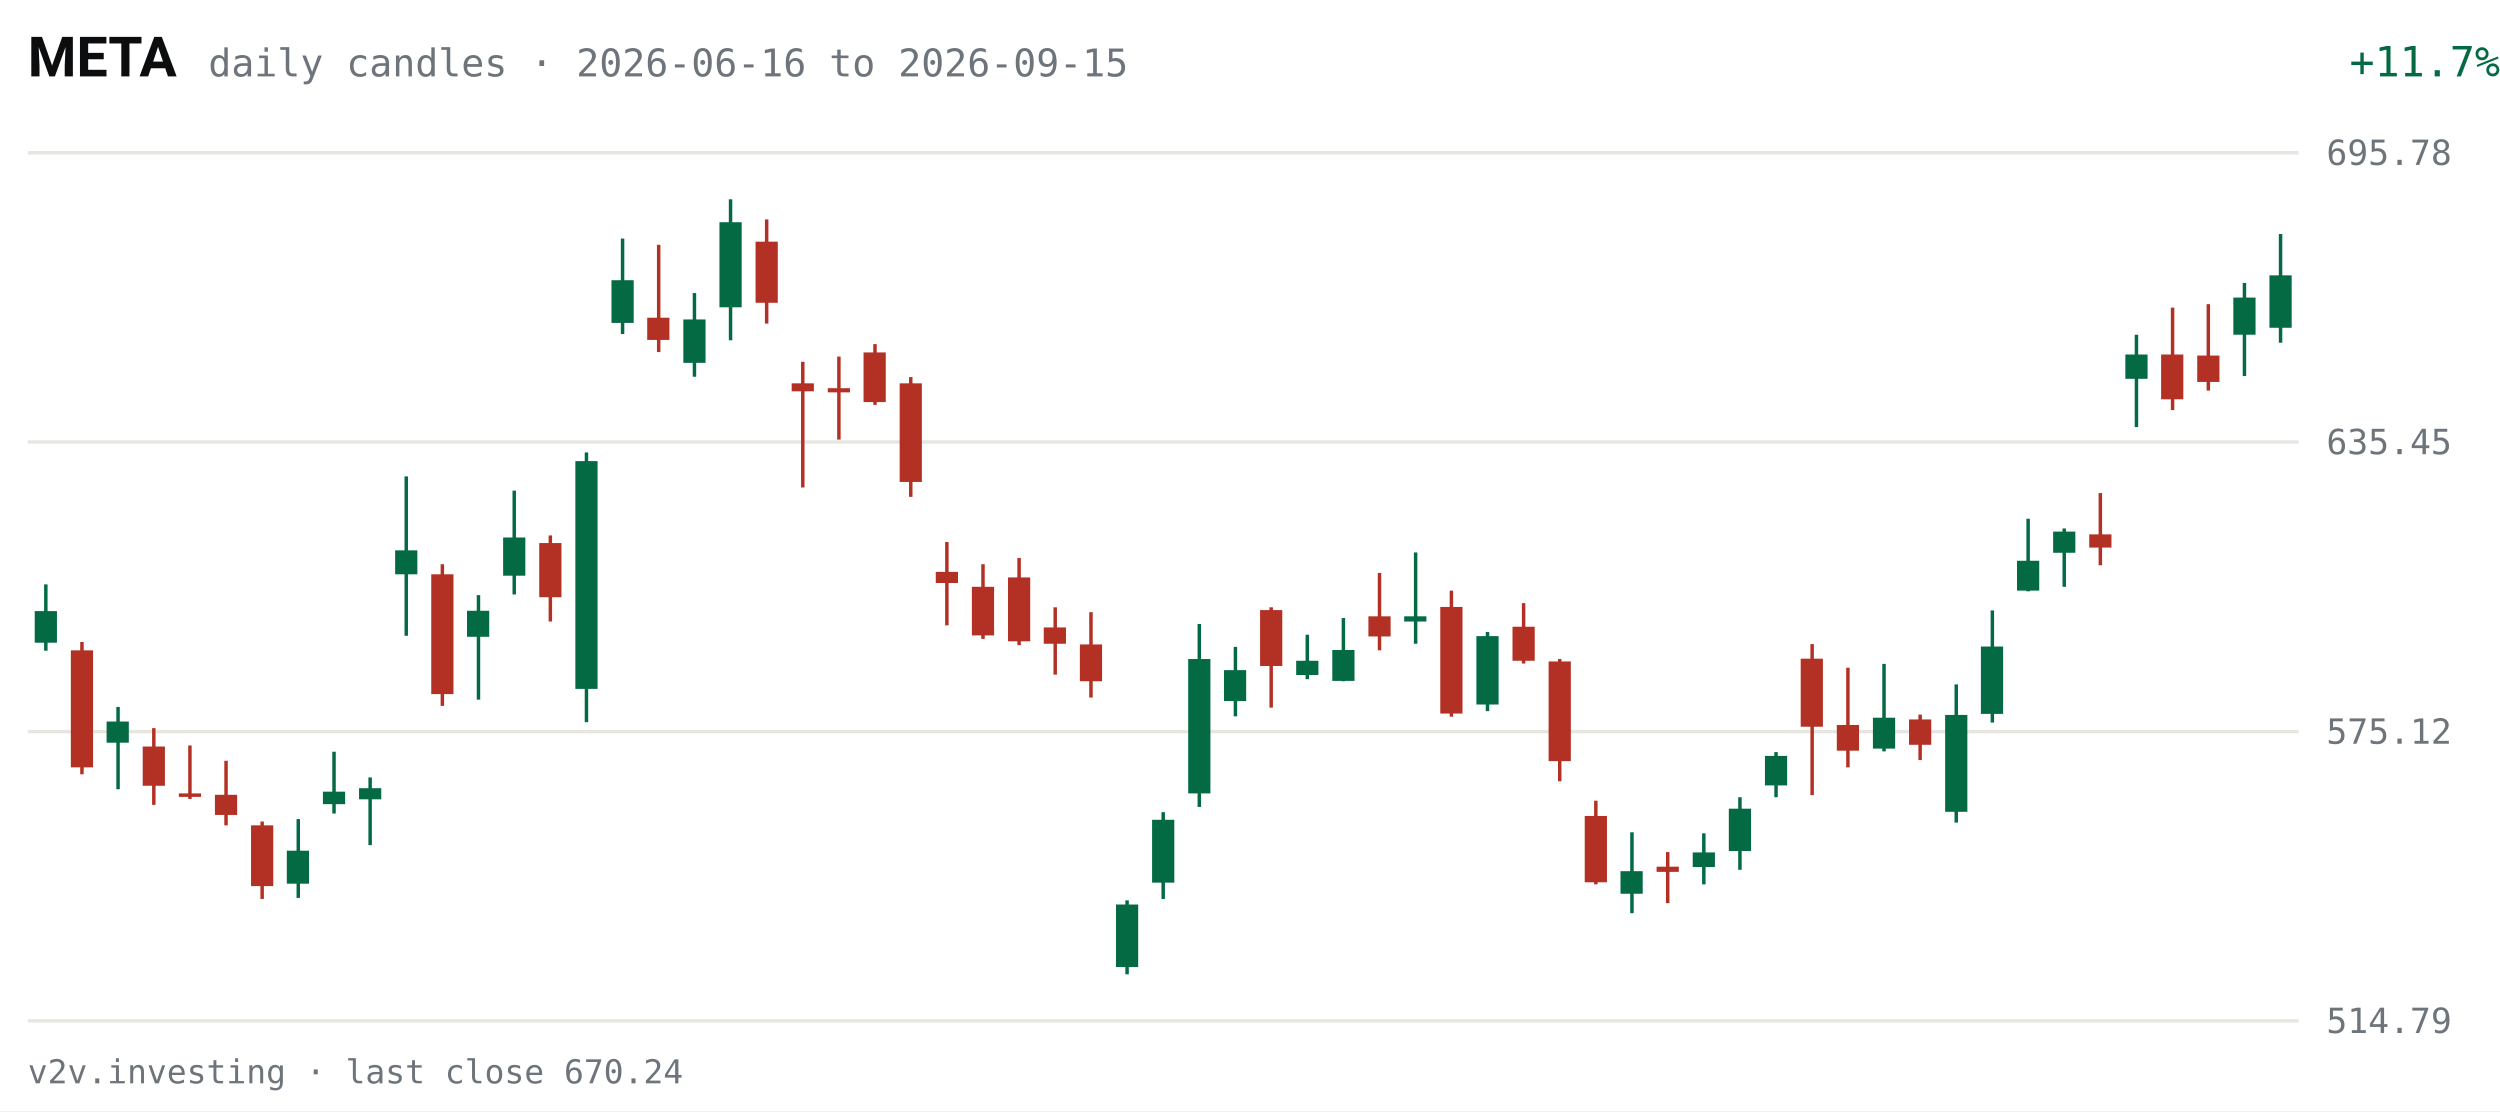
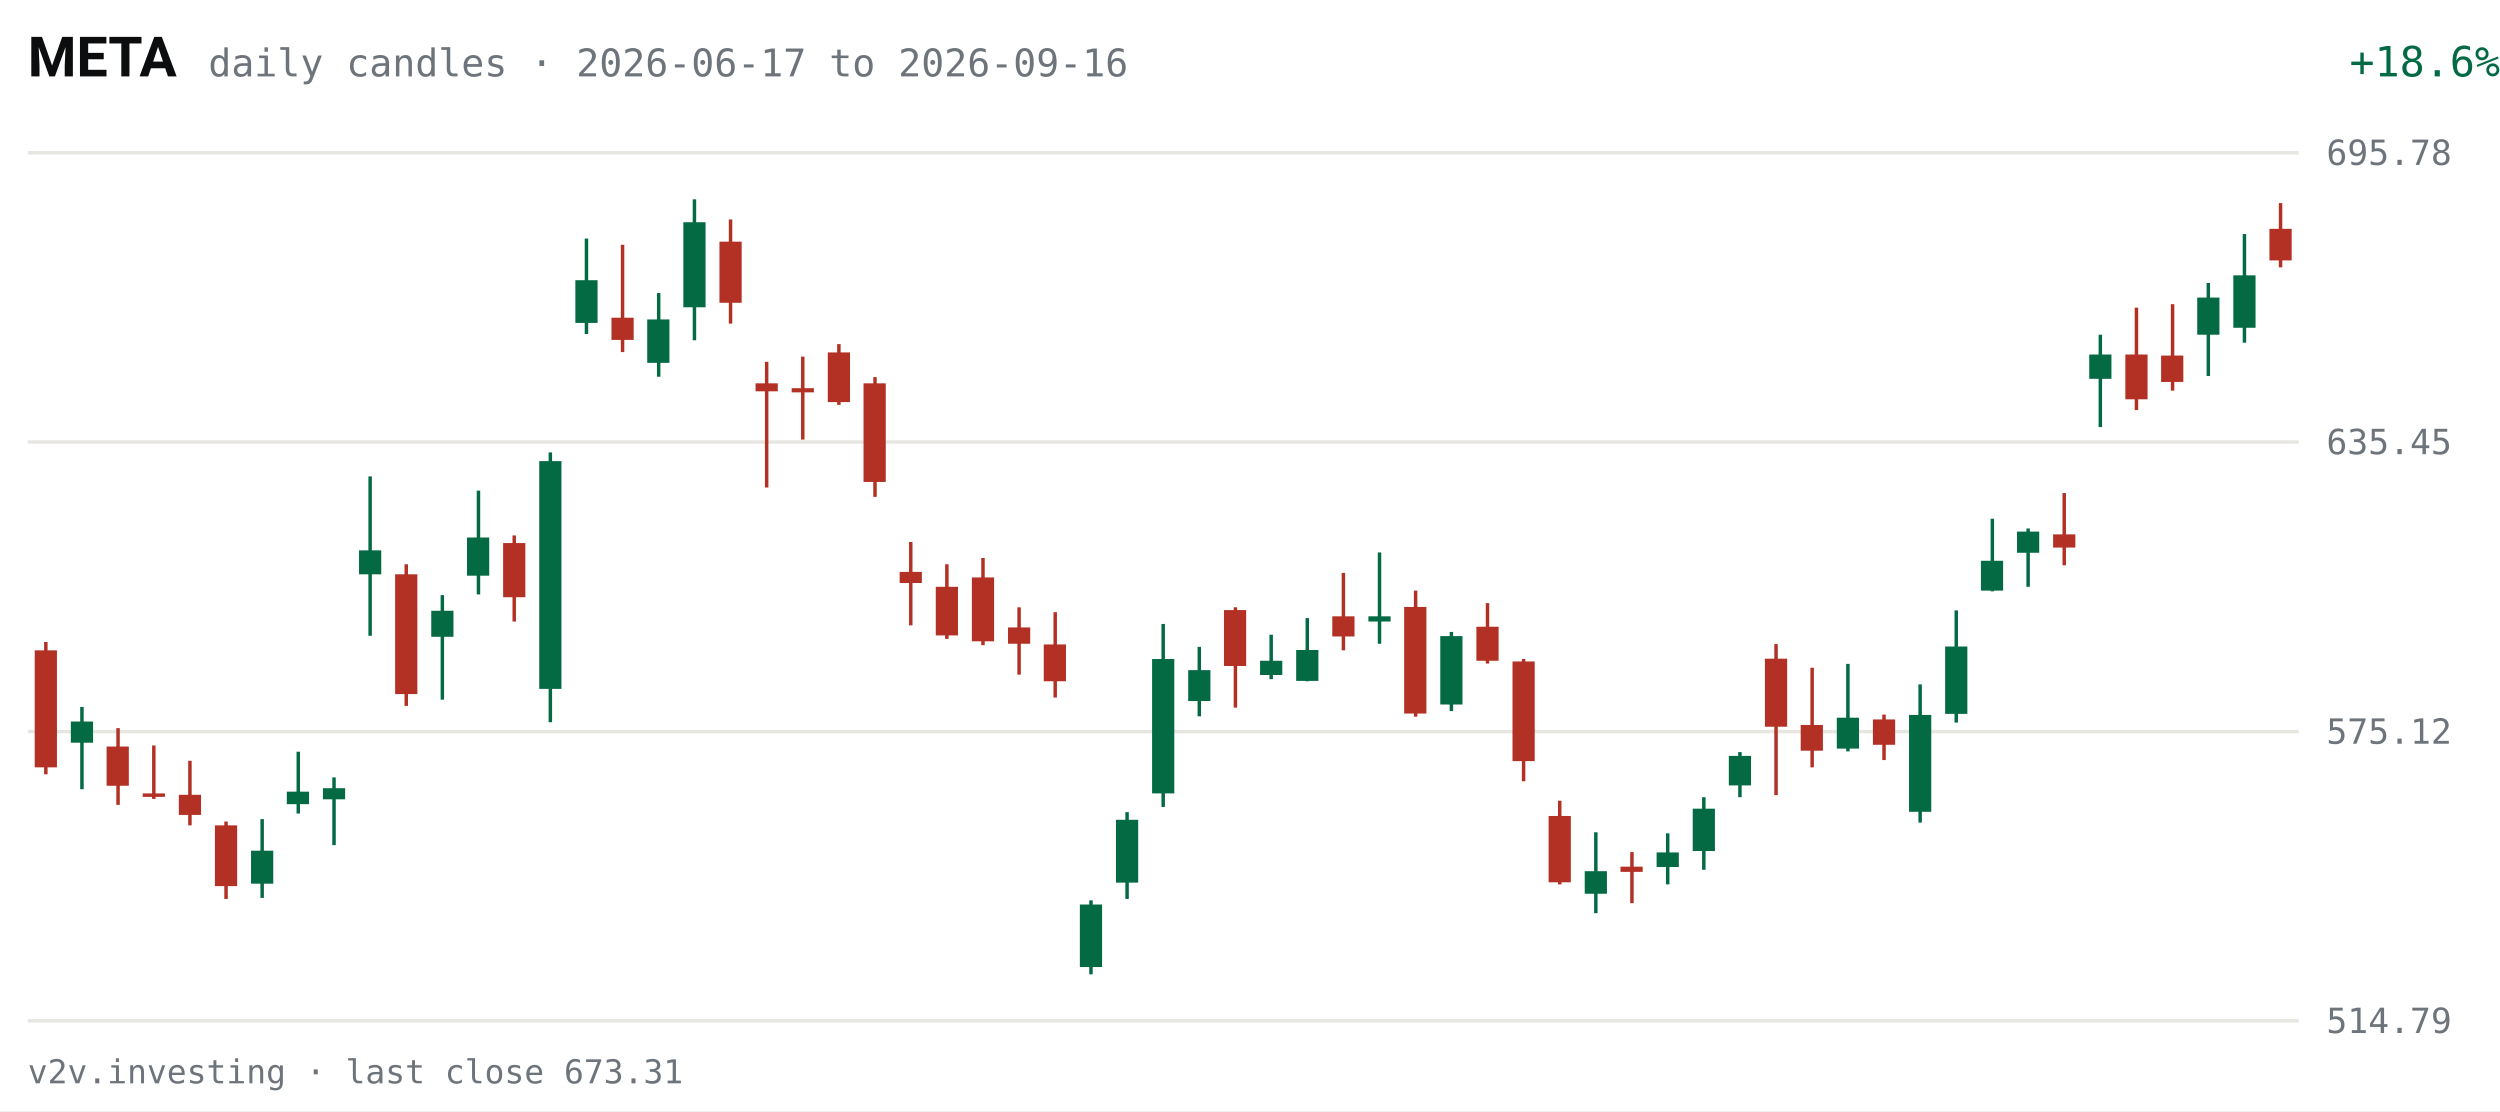
<svg xmlns="http://www.w3.org/2000/svg" viewBox="0 0 720 320" width="720" height="320" role="img" aria-label="META daily candles, last 63 sessions">
  <rect width="720" height="320" fill="#FFFFFF" />
  <text x="8" y="22" fill="#0C0D0E" font-size="16" font-weight="600" font-family="system-ui,-apple-system,Segoe UI,Roboto,sans-serif">META</text>
-   <text x="60" y="22" fill="#6E747B" font-size="11" font-family="ui-monospace,SFMono-Regular,Menlo,Consolas,monospace">daily candles · 2026-06-16 to 2026-09-15</text>
-   <text x="670" y="22" fill="#046A44" font-size="12" text-anchor="end" font-family="ui-monospace,SFMono-Regular,Menlo,Consolas,monospace" transform="translate(50,0)">+11.7%</text>
+   <text x="60" y="22" fill="#6E747B" font-size="11" font-family="ui-monospace,SFMono-Regular,Menlo,Consolas,monospace">daily candles · 2026-06-17 to 2026-09-16</text>
+   <text x="670" y="22" fill="#046A44" font-size="12" text-anchor="end" font-family="ui-monospace,SFMono-Regular,Menlo,Consolas,monospace" transform="translate(50,0)">+18.6%</text>
  <g font-family="ui-monospace,SFMono-Regular,Menlo,Consolas,monospace">
    <line x1="8" y1="294.0" x2="662" y2="294.0" stroke="#E7E6E1" stroke-width="1" />
    <text x="670" y="297.5" fill="#6E747B" font-size="10">514.79</text>
    <line x1="8" y1="210.7" x2="662" y2="210.7" stroke="#E7E6E1" stroke-width="1" />
    <text x="670" y="214.2" fill="#6E747B" font-size="10">575.12</text>
    <line x1="8" y1="127.3" x2="662" y2="127.3" stroke="#E7E6E1" stroke-width="1" />
    <text x="670" y="130.8" fill="#6E747B" font-size="10">635.45</text>
    <line x1="8" y1="44.0" x2="662" y2="44.0" stroke="#E7E6E1" stroke-width="1" />
    <text x="670" y="47.5" fill="#6E747B" font-size="10">695.78</text>
-     <line x1="13.2" y1="168.3" x2="13.2" y2="187.4" stroke="#046A44" stroke-width="1" />
-     <rect x="10.0" y="176.0" width="6.4" height="9.1" fill="#046A44" />
-     <line x1="23.6" y1="184.9" x2="23.6" y2="223.0" stroke="#B33124" stroke-width="1" />
-     <rect x="20.4" y="187.3" width="6.4" height="33.7" fill="#B33124" />
-     <line x1="34.0" y1="203.6" x2="34.0" y2="227.3" stroke="#046A44" stroke-width="1" />
-     <rect x="30.7" y="207.8" width="6.4" height="6.1" fill="#046A44" />
-     <line x1="44.3" y1="209.7" x2="44.3" y2="231.8" stroke="#B33124" stroke-width="1" />
-     <rect x="41.1" y="215.0" width="6.4" height="11.3" fill="#B33124" />
-     <line x1="54.7" y1="214.7" x2="54.7" y2="230.1" stroke="#B33124" stroke-width="1" />
-     <rect x="51.5" y="228.5" width="6.4" height="1.0" fill="#B33124" />
-     <line x1="65.1" y1="219.1" x2="65.1" y2="237.7" stroke="#B33124" stroke-width="1" />
-     <rect x="61.9" y="228.9" width="6.4" height="5.8" fill="#B33124" />
-     <line x1="75.5" y1="236.6" x2="75.5" y2="258.9" stroke="#B33124" stroke-width="1" />
-     <rect x="72.3" y="237.7" width="6.4" height="17.5" fill="#B33124" />
-     <line x1="85.9" y1="235.9" x2="85.9" y2="258.6" stroke="#046A44" stroke-width="1" />
-     <rect x="82.6" y="245.0" width="6.4" height="9.5" fill="#046A44" />
-     <line x1="96.2" y1="216.5" x2="96.2" y2="234.3" stroke="#046A44" stroke-width="1" />
-     <rect x="93.0" y="228.0" width="6.4" height="3.6" fill="#046A44" />
-     <line x1="106.6" y1="223.9" x2="106.6" y2="243.4" stroke="#046A44" stroke-width="1" />
-     <rect x="103.4" y="227.0" width="6.4" height="3.2" fill="#046A44" />
-     <line x1="117.0" y1="137.2" x2="117.0" y2="183.1" stroke="#046A44" stroke-width="1" />
-     <rect x="113.8" y="158.5" width="6.4" height="6.9" fill="#046A44" />
-     <line x1="127.4" y1="162.5" x2="127.4" y2="203.3" stroke="#B33124" stroke-width="1" />
-     <rect x="124.2" y="165.4" width="6.4" height="34.5" fill="#B33124" />
-     <line x1="137.8" y1="171.4" x2="137.8" y2="201.5" stroke="#046A44" stroke-width="1" />
-     <rect x="134.5" y="175.9" width="6.4" height="7.5" fill="#046A44" />
-     <line x1="148.1" y1="141.3" x2="148.1" y2="171.2" stroke="#046A44" stroke-width="1" />
-     <rect x="144.9" y="154.8" width="6.4" height="11.0" fill="#046A44" />
-     <line x1="158.5" y1="154.2" x2="158.5" y2="179.0" stroke="#B33124" stroke-width="1" />
-     <rect x="155.3" y="156.4" width="6.4" height="15.6" fill="#B33124" />
-     <line x1="168.9" y1="130.3" x2="168.9" y2="208.0" stroke="#046A44" stroke-width="1" />
-     <rect x="165.7" y="132.8" width="6.4" height="65.6" fill="#046A44" />
-     <line x1="179.3" y1="68.7" x2="179.3" y2="96.2" stroke="#046A44" stroke-width="1" />
-     <rect x="176.1" y="80.7" width="6.4" height="12.3" fill="#046A44" />
-     <line x1="189.7" y1="70.5" x2="189.7" y2="101.4" stroke="#B33124" stroke-width="1" />
-     <rect x="186.4" y="91.5" width="6.4" height="6.4" fill="#B33124" />
-     <line x1="200.0" y1="84.4" x2="200.0" y2="108.5" stroke="#046A44" stroke-width="1" />
-     <rect x="196.8" y="92.0" width="6.4" height="12.5" fill="#046A44" />
-     <line x1="210.4" y1="57.4" x2="210.4" y2="98.0" stroke="#046A44" stroke-width="1" />
-     <rect x="207.2" y="64.0" width="6.4" height="24.5" fill="#046A44" />
-     <line x1="220.8" y1="63.2" x2="220.8" y2="93.2" stroke="#B33124" stroke-width="1" />
-     <rect x="217.6" y="69.6" width="6.4" height="17.6" fill="#B33124" />
-     <line x1="231.2" y1="104.2" x2="231.2" y2="140.4" stroke="#B33124" stroke-width="1" />
-     <rect x="228.0" y="110.4" width="6.4" height="2.3" fill="#B33124" />
-     <line x1="241.6" y1="102.7" x2="241.6" y2="126.6" stroke="#B33124" stroke-width="1" />
-     <rect x="238.4" y="111.8" width="6.4" height="1.2" fill="#B33124" />
-     <line x1="252.0" y1="99.1" x2="252.0" y2="116.6" stroke="#B33124" stroke-width="1" />
-     <rect x="248.7" y="101.5" width="6.4" height="14.3" fill="#B33124" />
-     <line x1="262.3" y1="108.6" x2="262.3" y2="143.1" stroke="#B33124" stroke-width="1" />
-     <rect x="259.1" y="110.4" width="6.4" height="28.4" fill="#B33124" />
-     <line x1="272.7" y1="156.1" x2="272.7" y2="180.1" stroke="#B33124" stroke-width="1" />
-     <rect x="269.5" y="164.7" width="6.4" height="3.2" fill="#B33124" />
-     <line x1="283.1" y1="162.5" x2="283.1" y2="184.0" stroke="#B33124" stroke-width="1" />
-     <rect x="279.9" y="169.0" width="6.4" height="14.0" fill="#B33124" />
-     <line x1="293.5" y1="160.7" x2="293.5" y2="185.8" stroke="#B33124" stroke-width="1" />
-     <rect x="290.3" y="166.3" width="6.4" height="18.4" fill="#B33124" />
-     <line x1="303.9" y1="174.9" x2="303.9" y2="194.3" stroke="#B33124" stroke-width="1" />
-     <rect x="300.6" y="180.7" width="6.4" height="4.7" fill="#B33124" />
-     <line x1="314.2" y1="176.3" x2="314.2" y2="200.9" stroke="#B33124" stroke-width="1" />
-     <rect x="311.0" y="185.6" width="6.4" height="10.6" fill="#B33124" />
-     <line x1="324.6" y1="259.3" x2="324.6" y2="280.6" stroke="#046A44" stroke-width="1" />
-     <rect x="321.4" y="260.5" width="6.4" height="18.0" fill="#046A44" />
-     <line x1="335.0" y1="233.9" x2="335.0" y2="258.9" stroke="#046A44" stroke-width="1" />
-     <rect x="331.8" y="236.1" width="6.4" height="18.1" fill="#046A44" />
-     <line x1="345.4" y1="179.7" x2="345.4" y2="232.4" stroke="#046A44" stroke-width="1" />
-     <rect x="342.2" y="189.8" width="6.4" height="38.7" fill="#046A44" />
-     <line x1="355.8" y1="186.3" x2="355.8" y2="206.3" stroke="#046A44" stroke-width="1" />
-     <rect x="352.5" y="193.0" width="6.4" height="8.9" fill="#046A44" />
-     <line x1="366.1" y1="174.9" x2="366.1" y2="203.8" stroke="#B33124" stroke-width="1" />
-     <rect x="362.9" y="175.7" width="6.4" height="16.1" fill="#B33124" />
-     <line x1="376.5" y1="182.8" x2="376.5" y2="195.6" stroke="#046A44" stroke-width="1" />
-     <rect x="373.3" y="190.3" width="6.4" height="4.1" fill="#046A44" />
-     <line x1="386.9" y1="178.0" x2="386.9" y2="196.2" stroke="#046A44" stroke-width="1" />
-     <rect x="383.7" y="187.2" width="6.4" height="8.9" fill="#046A44" />
-     <line x1="397.3" y1="165.0" x2="397.3" y2="187.3" stroke="#B33124" stroke-width="1" />
-     <rect x="394.1" y="177.5" width="6.4" height="5.8" fill="#B33124" />
-     <line x1="407.7" y1="159.1" x2="407.7" y2="185.4" stroke="#046A44" stroke-width="1" />
-     <rect x="404.4" y="177.5" width="6.4" height="1.5" fill="#046A44" />
-     <line x1="418.0" y1="170.1" x2="418.0" y2="206.4" stroke="#B33124" stroke-width="1" />
-     <rect x="414.8" y="174.8" width="6.4" height="30.7" fill="#B33124" />
-     <line x1="428.4" y1="182.0" x2="428.4" y2="204.8" stroke="#046A44" stroke-width="1" />
-     <rect x="425.2" y="183.2" width="6.4" height="19.7" fill="#046A44" />
-     <line x1="438.8" y1="173.7" x2="438.8" y2="191.1" stroke="#B33124" stroke-width="1" />
-     <rect x="435.6" y="180.5" width="6.4" height="9.8" fill="#B33124" />
-     <line x1="449.2" y1="189.8" x2="449.2" y2="225.0" stroke="#B33124" stroke-width="1" />
-     <rect x="446.0" y="190.5" width="6.4" height="28.7" fill="#B33124" />
-     <line x1="459.6" y1="230.6" x2="459.6" y2="254.7" stroke="#B33124" stroke-width="1" />
-     <rect x="456.4" y="235.0" width="6.4" height="19.1" fill="#B33124" />
-     <line x1="470.0" y1="239.7" x2="470.0" y2="263.0" stroke="#046A44" stroke-width="1" />
-     <rect x="466.7" y="250.9" width="6.4" height="6.5" fill="#046A44" />
-     <line x1="480.3" y1="245.4" x2="480.3" y2="260.1" stroke="#B33124" stroke-width="1" />
-     <rect x="477.1" y="249.6" width="6.4" height="1.5" fill="#B33124" />
-     <line x1="490.7" y1="240.0" x2="490.7" y2="254.7" stroke="#046A44" stroke-width="1" />
-     <rect x="487.5" y="245.5" width="6.4" height="4.2" fill="#046A44" />
-     <line x1="501.1" y1="229.6" x2="501.1" y2="250.5" stroke="#046A44" stroke-width="1" />
-     <rect x="497.9" y="232.9" width="6.4" height="12.2" fill="#046A44" />
-     <line x1="511.5" y1="216.6" x2="511.5" y2="229.6" stroke="#046A44" stroke-width="1" />
-     <rect x="508.3" y="217.7" width="6.4" height="8.5" fill="#046A44" />
-     <line x1="521.9" y1="185.5" x2="521.9" y2="229.0" stroke="#B33124" stroke-width="1" />
-     <rect x="518.6" y="189.7" width="6.4" height="19.6" fill="#B33124" />
-     <line x1="532.2" y1="192.3" x2="532.2" y2="221.0" stroke="#B33124" stroke-width="1" />
-     <rect x="529.0" y="208.8" width="6.4" height="7.4" fill="#B33124" />
-     <line x1="542.6" y1="191.2" x2="542.6" y2="216.4" stroke="#046A44" stroke-width="1" />
-     <rect x="539.4" y="206.7" width="6.4" height="8.9" fill="#046A44" />
-     <line x1="553.0" y1="205.8" x2="553.0" y2="218.9" stroke="#B33124" stroke-width="1" />
-     <rect x="549.8" y="207.2" width="6.4" height="7.3" fill="#B33124" />
-     <line x1="563.4" y1="197.1" x2="563.4" y2="236.9" stroke="#046A44" stroke-width="1" />
-     <rect x="560.2" y="205.9" width="6.4" height="27.9" fill="#046A44" />
-     <line x1="573.8" y1="175.8" x2="573.8" y2="208.1" stroke="#046A44" stroke-width="1" />
-     <rect x="570.5" y="186.2" width="6.4" height="19.4" fill="#046A44" />
-     <line x1="584.1" y1="149.4" x2="584.1" y2="170.3" stroke="#046A44" stroke-width="1" />
-     <rect x="580.9" y="161.5" width="6.4" height="8.6" fill="#046A44" />
-     <line x1="594.5" y1="152.2" x2="594.5" y2="169.0" stroke="#046A44" stroke-width="1" />
-     <rect x="591.3" y="153.1" width="6.4" height="6.1" fill="#046A44" />
-     <line x1="604.9" y1="142.0" x2="604.9" y2="162.8" stroke="#B33124" stroke-width="1" />
-     <rect x="601.7" y="153.9" width="6.4" height="3.8" fill="#B33124" />
-     <line x1="615.3" y1="96.4" x2="615.3" y2="123.0" stroke="#046A44" stroke-width="1" />
-     <rect x="612.1" y="102.1" width="6.4" height="7.0" fill="#046A44" />
-     <line x1="625.7" y1="88.6" x2="625.7" y2="118.1" stroke="#B33124" stroke-width="1" />
-     <rect x="622.4" y="102.1" width="6.4" height="12.9" fill="#B33124" />
-     <line x1="636.0" y1="87.6" x2="636.0" y2="112.5" stroke="#B33124" stroke-width="1" />
-     <rect x="632.8" y="102.4" width="6.4" height="7.6" fill="#B33124" />
-     <line x1="646.4" y1="81.5" x2="646.4" y2="108.3" stroke="#046A44" stroke-width="1" />
-     <rect x="643.2" y="85.7" width="6.4" height="10.7" fill="#046A44" />
-     <line x1="656.8" y1="67.4" x2="656.8" y2="98.7" stroke="#046A44" stroke-width="1" />
-     <rect x="653.6" y="79.3" width="6.4" height="15.1" fill="#046A44" />
+     <line x1="13.2" y1="184.9" x2="13.2" y2="223.0" stroke="#B33124" stroke-width="1" />
+     <rect x="10.0" y="187.3" width="6.4" height="33.7" fill="#B33124" />
+     <line x1="23.6" y1="203.6" x2="23.6" y2="227.3" stroke="#046A44" stroke-width="1" />
+     <rect x="20.4" y="207.8" width="6.4" height="6.1" fill="#046A44" />
+     <line x1="34.0" y1="209.7" x2="34.0" y2="231.8" stroke="#B33124" stroke-width="1" />
+     <rect x="30.7" y="215.0" width="6.4" height="11.3" fill="#B33124" />
+     <line x1="44.3" y1="214.7" x2="44.3" y2="230.1" stroke="#B33124" stroke-width="1" />
+     <rect x="41.1" y="228.5" width="6.4" height="1.0" fill="#B33124" />
+     <line x1="54.7" y1="219.1" x2="54.7" y2="237.7" stroke="#B33124" stroke-width="1" />
+     <rect x="51.5" y="228.9" width="6.4" height="5.8" fill="#B33124" />
+     <line x1="65.1" y1="236.6" x2="65.1" y2="258.9" stroke="#B33124" stroke-width="1" />
+     <rect x="61.9" y="237.7" width="6.4" height="17.5" fill="#B33124" />
+     <line x1="75.5" y1="235.9" x2="75.5" y2="258.6" stroke="#046A44" stroke-width="1" />
+     <rect x="72.3" y="245.0" width="6.4" height="9.5" fill="#046A44" />
+     <line x1="85.9" y1="216.5" x2="85.9" y2="234.3" stroke="#046A44" stroke-width="1" />
+     <rect x="82.6" y="228.0" width="6.4" height="3.6" fill="#046A44" />
+     <line x1="96.2" y1="223.9" x2="96.2" y2="243.4" stroke="#046A44" stroke-width="1" />
+     <rect x="93.0" y="227.0" width="6.4" height="3.2" fill="#046A44" />
+     <line x1="106.6" y1="137.2" x2="106.6" y2="183.1" stroke="#046A44" stroke-width="1" />
+     <rect x="103.4" y="158.5" width="6.4" height="6.9" fill="#046A44" />
+     <line x1="117.0" y1="162.5" x2="117.0" y2="203.3" stroke="#B33124" stroke-width="1" />
+     <rect x="113.8" y="165.4" width="6.4" height="34.5" fill="#B33124" />
+     <line x1="127.4" y1="171.4" x2="127.4" y2="201.5" stroke="#046A44" stroke-width="1" />
+     <rect x="124.2" y="175.9" width="6.4" height="7.5" fill="#046A44" />
+     <line x1="137.8" y1="141.3" x2="137.8" y2="171.2" stroke="#046A44" stroke-width="1" />
+     <rect x="134.5" y="154.8" width="6.4" height="11.0" fill="#046A44" />
+     <line x1="148.1" y1="154.2" x2="148.1" y2="179.0" stroke="#B33124" stroke-width="1" />
+     <rect x="144.9" y="156.4" width="6.4" height="15.6" fill="#B33124" />
+     <line x1="158.5" y1="130.3" x2="158.5" y2="208.0" stroke="#046A44" stroke-width="1" />
+     <rect x="155.3" y="132.8" width="6.4" height="65.6" fill="#046A44" />
+     <line x1="168.9" y1="68.7" x2="168.9" y2="96.2" stroke="#046A44" stroke-width="1" />
+     <rect x="165.7" y="80.7" width="6.4" height="12.3" fill="#046A44" />
+     <line x1="179.3" y1="70.5" x2="179.3" y2="101.4" stroke="#B33124" stroke-width="1" />
+     <rect x="176.1" y="91.5" width="6.4" height="6.4" fill="#B33124" />
+     <line x1="189.7" y1="84.4" x2="189.7" y2="108.5" stroke="#046A44" stroke-width="1" />
+     <rect x="186.4" y="92.0" width="6.4" height="12.5" fill="#046A44" />
+     <line x1="200.0" y1="57.4" x2="200.0" y2="98.0" stroke="#046A44" stroke-width="1" />
+     <rect x="196.8" y="64.0" width="6.4" height="24.5" fill="#046A44" />
+     <line x1="210.4" y1="63.2" x2="210.4" y2="93.2" stroke="#B33124" stroke-width="1" />
+     <rect x="207.2" y="69.6" width="6.4" height="17.6" fill="#B33124" />
+     <line x1="220.8" y1="104.2" x2="220.8" y2="140.4" stroke="#B33124" stroke-width="1" />
+     <rect x="217.6" y="110.4" width="6.4" height="2.3" fill="#B33124" />
+     <line x1="231.2" y1="102.7" x2="231.2" y2="126.6" stroke="#B33124" stroke-width="1" />
+     <rect x="228.0" y="111.8" width="6.4" height="1.2" fill="#B33124" />
+     <line x1="241.6" y1="99.1" x2="241.6" y2="116.6" stroke="#B33124" stroke-width="1" />
+     <rect x="238.4" y="101.5" width="6.4" height="14.3" fill="#B33124" />
+     <line x1="252.0" y1="108.6" x2="252.0" y2="143.1" stroke="#B33124" stroke-width="1" />
+     <rect x="248.7" y="110.4" width="6.4" height="28.4" fill="#B33124" />
+     <line x1="262.3" y1="156.1" x2="262.3" y2="180.1" stroke="#B33124" stroke-width="1" />
+     <rect x="259.1" y="164.7" width="6.4" height="3.2" fill="#B33124" />
+     <line x1="272.7" y1="162.5" x2="272.7" y2="184.0" stroke="#B33124" stroke-width="1" />
+     <rect x="269.5" y="169.0" width="6.4" height="14.0" fill="#B33124" />
+     <line x1="283.1" y1="160.7" x2="283.1" y2="185.8" stroke="#B33124" stroke-width="1" />
+     <rect x="279.9" y="166.3" width="6.4" height="18.4" fill="#B33124" />
+     <line x1="293.5" y1="174.9" x2="293.5" y2="194.3" stroke="#B33124" stroke-width="1" />
+     <rect x="290.3" y="180.7" width="6.4" height="4.7" fill="#B33124" />
+     <line x1="303.9" y1="176.3" x2="303.9" y2="200.9" stroke="#B33124" stroke-width="1" />
+     <rect x="300.6" y="185.6" width="6.4" height="10.6" fill="#B33124" />
+     <line x1="314.2" y1="259.3" x2="314.2" y2="280.6" stroke="#046A44" stroke-width="1" />
+     <rect x="311.0" y="260.5" width="6.4" height="18.0" fill="#046A44" />
+     <line x1="324.6" y1="233.9" x2="324.6" y2="258.9" stroke="#046A44" stroke-width="1" />
+     <rect x="321.4" y="236.1" width="6.4" height="18.1" fill="#046A44" />
+     <line x1="335.0" y1="179.7" x2="335.0" y2="232.4" stroke="#046A44" stroke-width="1" />
+     <rect x="331.8" y="189.8" width="6.4" height="38.7" fill="#046A44" />
+     <line x1="345.4" y1="186.3" x2="345.4" y2="206.3" stroke="#046A44" stroke-width="1" />
+     <rect x="342.2" y="193.0" width="6.4" height="8.9" fill="#046A44" />
+     <line x1="355.8" y1="174.9" x2="355.8" y2="203.8" stroke="#B33124" stroke-width="1" />
+     <rect x="352.5" y="175.7" width="6.4" height="16.1" fill="#B33124" />
+     <line x1="366.1" y1="182.8" x2="366.1" y2="195.6" stroke="#046A44" stroke-width="1" />
+     <rect x="362.9" y="190.3" width="6.4" height="4.1" fill="#046A44" />
+     <line x1="376.5" y1="178.0" x2="376.5" y2="196.2" stroke="#046A44" stroke-width="1" />
+     <rect x="373.3" y="187.2" width="6.4" height="8.9" fill="#046A44" />
+     <line x1="386.9" y1="165.0" x2="386.9" y2="187.3" stroke="#B33124" stroke-width="1" />
+     <rect x="383.7" y="177.5" width="6.4" height="5.8" fill="#B33124" />
+     <line x1="397.3" y1="159.1" x2="397.3" y2="185.4" stroke="#046A44" stroke-width="1" />
+     <rect x="394.1" y="177.5" width="6.4" height="1.5" fill="#046A44" />
+     <line x1="407.7" y1="170.1" x2="407.7" y2="206.4" stroke="#B33124" stroke-width="1" />
+     <rect x="404.4" y="174.8" width="6.4" height="30.7" fill="#B33124" />
+     <line x1="418.0" y1="182.0" x2="418.0" y2="204.8" stroke="#046A44" stroke-width="1" />
+     <rect x="414.8" y="183.2" width="6.4" height="19.7" fill="#046A44" />
+     <line x1="428.4" y1="173.7" x2="428.4" y2="191.1" stroke="#B33124" stroke-width="1" />
+     <rect x="425.2" y="180.5" width="6.4" height="9.8" fill="#B33124" />
+     <line x1="438.8" y1="189.8" x2="438.8" y2="225.0" stroke="#B33124" stroke-width="1" />
+     <rect x="435.6" y="190.5" width="6.4" height="28.7" fill="#B33124" />
+     <line x1="449.2" y1="230.6" x2="449.2" y2="254.7" stroke="#B33124" stroke-width="1" />
+     <rect x="446.0" y="235.0" width="6.4" height="19.1" fill="#B33124" />
+     <line x1="459.6" y1="239.7" x2="459.6" y2="263.0" stroke="#046A44" stroke-width="1" />
+     <rect x="456.4" y="250.9" width="6.4" height="6.5" fill="#046A44" />
+     <line x1="470.0" y1="245.4" x2="470.0" y2="260.1" stroke="#B33124" stroke-width="1" />
+     <rect x="466.7" y="249.6" width="6.4" height="1.5" fill="#B33124" />
+     <line x1="480.3" y1="240.0" x2="480.3" y2="254.7" stroke="#046A44" stroke-width="1" />
+     <rect x="477.1" y="245.5" width="6.4" height="4.2" fill="#046A44" />
+     <line x1="490.7" y1="229.6" x2="490.7" y2="250.5" stroke="#046A44" stroke-width="1" />
+     <rect x="487.5" y="232.9" width="6.4" height="12.2" fill="#046A44" />
+     <line x1="501.1" y1="216.6" x2="501.1" y2="229.6" stroke="#046A44" stroke-width="1" />
+     <rect x="497.9" y="217.7" width="6.4" height="8.5" fill="#046A44" />
+     <line x1="511.5" y1="185.5" x2="511.5" y2="229.0" stroke="#B33124" stroke-width="1" />
+     <rect x="508.3" y="189.7" width="6.4" height="19.6" fill="#B33124" />
+     <line x1="521.9" y1="192.3" x2="521.9" y2="221.0" stroke="#B33124" stroke-width="1" />
+     <rect x="518.6" y="208.8" width="6.4" height="7.4" fill="#B33124" />
+     <line x1="532.2" y1="191.2" x2="532.2" y2="216.4" stroke="#046A44" stroke-width="1" />
+     <rect x="529.0" y="206.7" width="6.4" height="8.9" fill="#046A44" />
+     <line x1="542.6" y1="205.8" x2="542.6" y2="218.9" stroke="#B33124" stroke-width="1" />
+     <rect x="539.4" y="207.2" width="6.4" height="7.3" fill="#B33124" />
+     <line x1="553.0" y1="197.1" x2="553.0" y2="236.9" stroke="#046A44" stroke-width="1" />
+     <rect x="549.8" y="205.9" width="6.4" height="27.9" fill="#046A44" />
+     <line x1="563.4" y1="175.8" x2="563.4" y2="208.1" stroke="#046A44" stroke-width="1" />
+     <rect x="560.2" y="186.2" width="6.4" height="19.4" fill="#046A44" />
+     <line x1="573.8" y1="149.4" x2="573.8" y2="170.3" stroke="#046A44" stroke-width="1" />
+     <rect x="570.5" y="161.5" width="6.4" height="8.6" fill="#046A44" />
+     <line x1="584.1" y1="152.2" x2="584.1" y2="169.0" stroke="#046A44" stroke-width="1" />
+     <rect x="580.9" y="153.1" width="6.4" height="6.1" fill="#046A44" />
+     <line x1="594.5" y1="142.0" x2="594.5" y2="162.8" stroke="#B33124" stroke-width="1" />
+     <rect x="591.3" y="153.9" width="6.4" height="3.8" fill="#B33124" />
+     <line x1="604.9" y1="96.4" x2="604.9" y2="123.0" stroke="#046A44" stroke-width="1" />
+     <rect x="601.7" y="102.1" width="6.4" height="7.0" fill="#046A44" />
+     <line x1="615.3" y1="88.6" x2="615.3" y2="118.1" stroke="#B33124" stroke-width="1" />
+     <rect x="612.1" y="102.1" width="6.4" height="12.9" fill="#B33124" />
+     <line x1="625.7" y1="87.6" x2="625.7" y2="112.5" stroke="#B33124" stroke-width="1" />
+     <rect x="622.4" y="102.4" width="6.4" height="7.6" fill="#B33124" />
+     <line x1="636.0" y1="81.5" x2="636.0" y2="108.3" stroke="#046A44" stroke-width="1" />
+     <rect x="632.8" y="85.7" width="6.4" height="10.7" fill="#046A44" />
+     <line x1="646.4" y1="67.4" x2="646.4" y2="98.7" stroke="#046A44" stroke-width="1" />
+     <rect x="643.2" y="79.3" width="6.4" height="15.1" fill="#046A44" />
+     <line x1="656.8" y1="58.5" x2="656.8" y2="77.0" stroke="#B33124" stroke-width="1" />
+     <rect x="653.6" y="65.9" width="6.4" height="9.1" fill="#B33124" />
  </g>
-   <text x="8" y="312" fill="#6E747B" font-size="9.5" font-family="ui-monospace,SFMono-Regular,Menlo,Consolas,monospace">v2v.investing · last close 670.24</text>
+   <text x="8" y="312" fill="#6E747B" font-size="9.5" font-family="ui-monospace,SFMono-Regular,Menlo,Consolas,monospace">v2v.investing · last close 673.31</text>
</svg>
